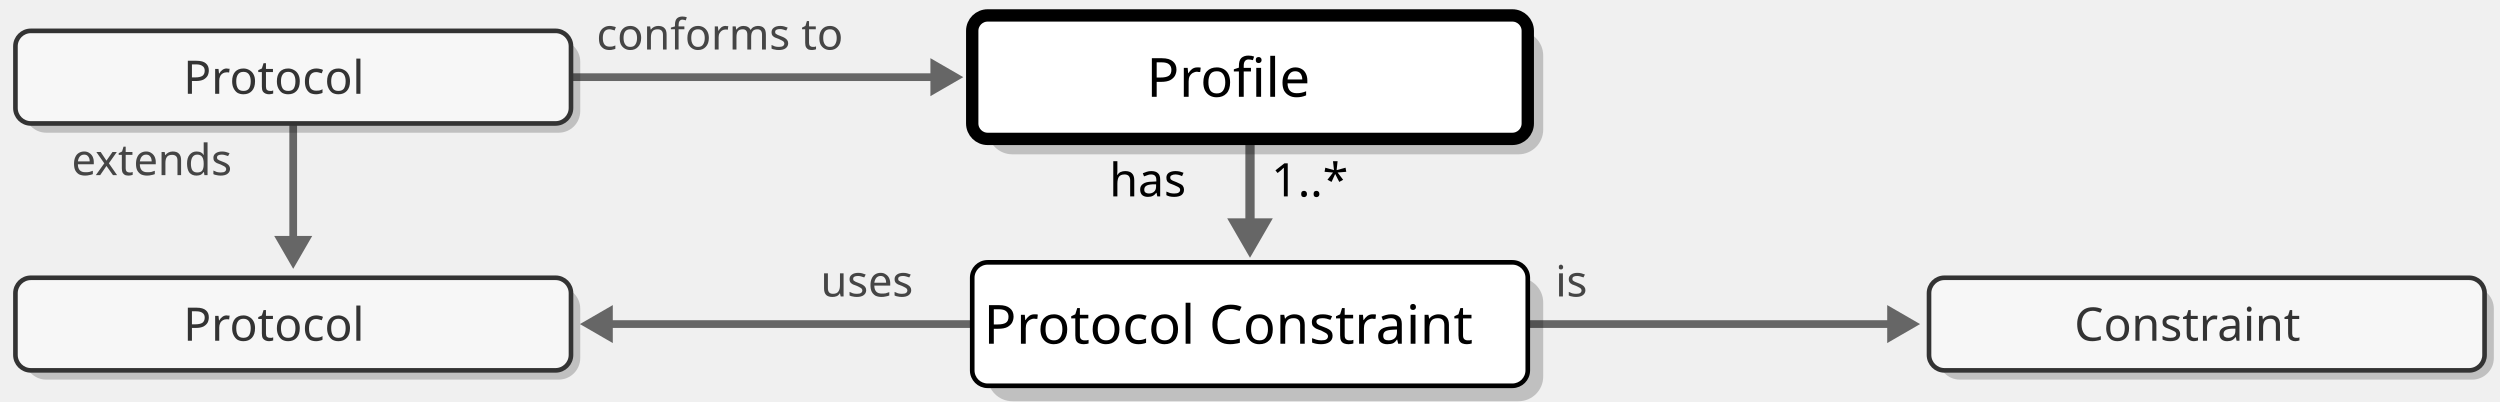
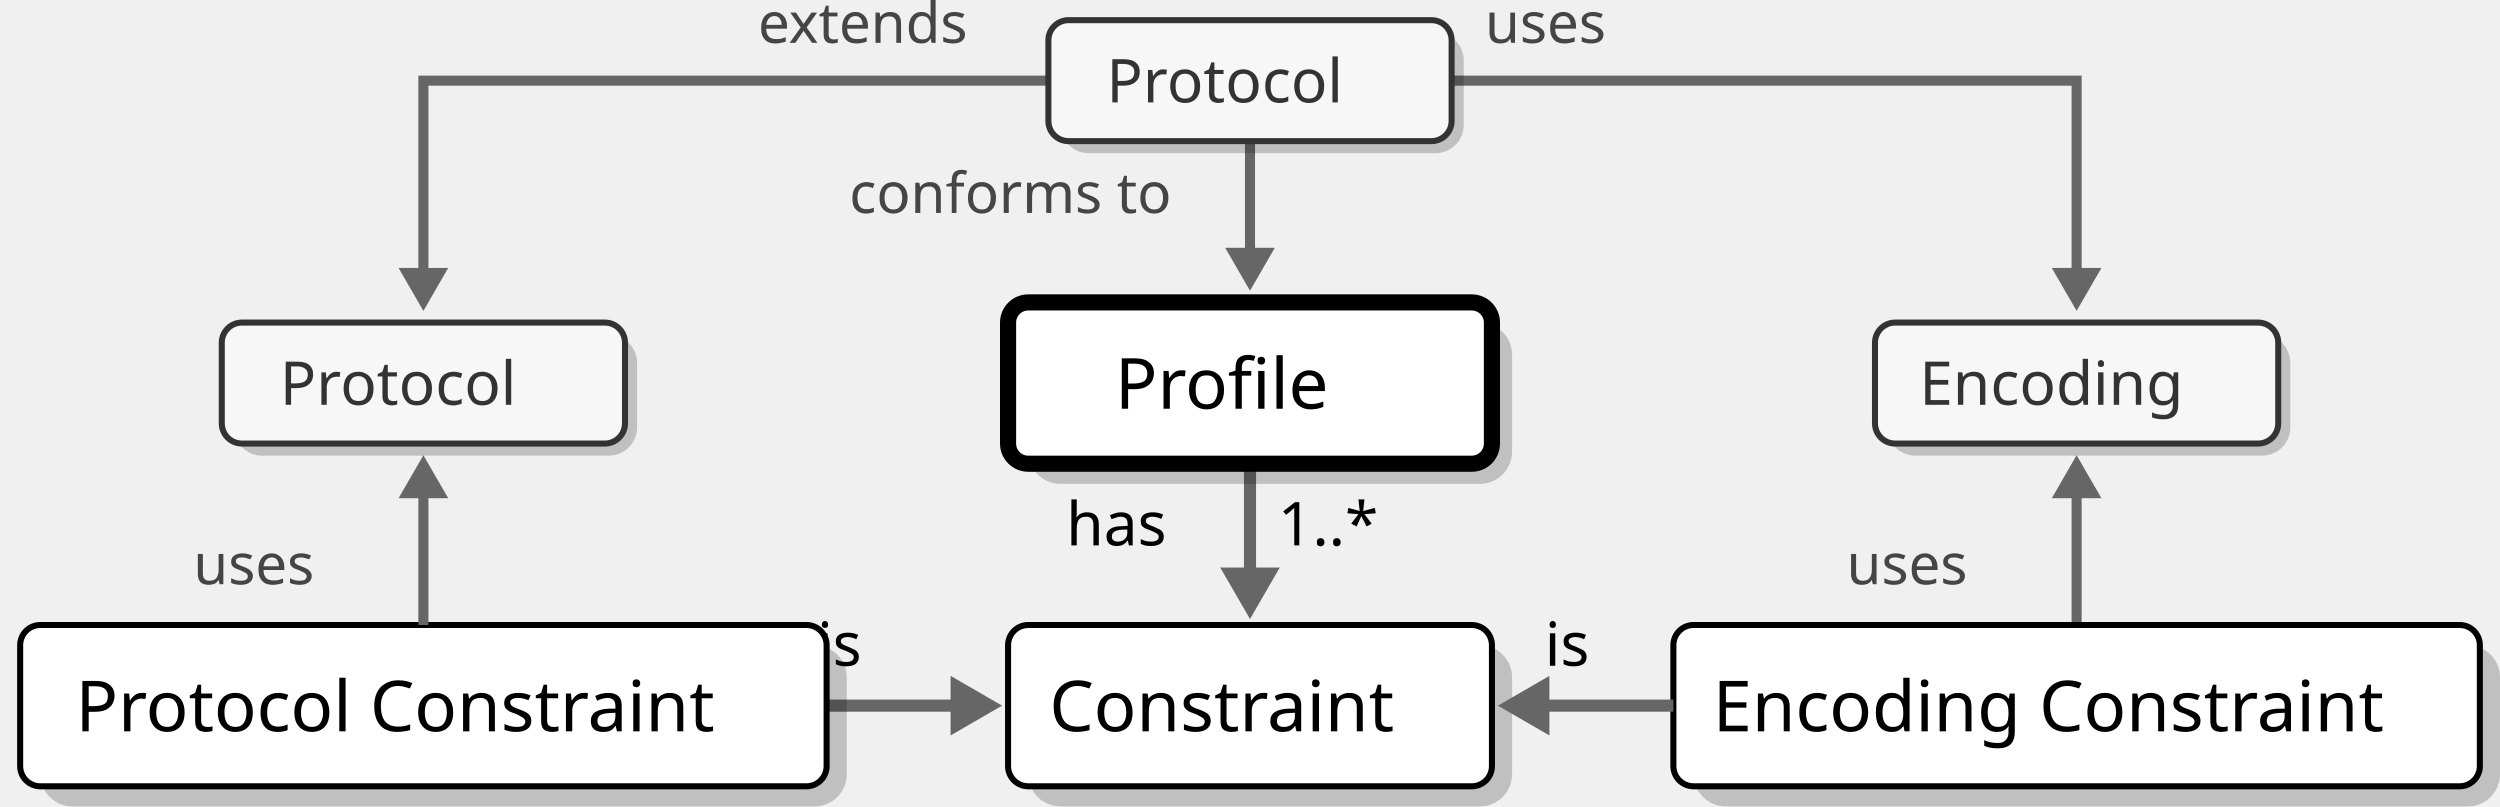
- <svg xmlns="http://www.w3.org/2000/svg" xmlns:xlink="http://www.w3.org/1999/xlink" width="162mm" height="26mm" version="1.1" viewBox="0 0 162 26" id="svg162">
+ <svg xmlns="http://www.w3.org/2000/svg" xmlns:xlink="http://www.w3.org/1999/xlink" width="124mm" height="40mm" version="1.1" viewBox="0 0 124 40" id="svg162">
  <defs id="defs5">
    <marker id="a" overflow="visible" orient="auto">
      <path transform="scale(0.4)" d="M 5.77,0 -2.88,5 V -5 Z" fill="context-stroke" fill-rule="evenodd" stroke="context-stroke" stroke-width="1pt" id="path2" />
    </marker>
    <marker id="e" overflow="visible" orient="auto">
      <path transform="scale(0.4)" d="M 5.77,0 -2.88,5 V -5 Z" fill="context-stroke" fill-rule="evenodd" stroke="context-stroke" stroke-width="1pt" id="path824" />
    </marker>
    <marker id="a-2" overflow="visible" orient="auto">
      <path transform="scale(0.4)" d="M 5.77,0 -2.88,5 V -5 Z" fill="context-stroke" fill-rule="evenodd" stroke="context-stroke" stroke-width="1pt" id="path2-3" />
    </marker>
    <marker id="a-3" overflow="visible" orient="auto">
      <path transform="scale(0.4)" d="M 5.77,0 -2.88,5 V -5 Z" fill="context-stroke" fill-rule="evenodd" stroke="context-stroke" stroke-width="1pt" id="path2-2" />
    </marker>
    <marker id="a-0" overflow="visible" orient="auto">
      <path transform="scale(0.4)" d="M 5.77,0 -2.88,5 V -5 Z" fill="context-stroke" fill-rule="evenodd" stroke="context-stroke" stroke-width="1pt" id="path2-4" />
    </marker>
    <marker id="a-0-3" overflow="visible" orient="auto">
      <path transform="scale(0.4)" d="M 5.77,0 -2.88,5 V -5 Z" fill="context-stroke" fill-rule="evenodd" stroke="context-stroke" stroke-width="1pt" id="path2-4-6" />
    </marker>
  </defs>
-   <path d="M 19,8 V 16" marker-end="url(#a-0)" id="path13819" style="fill:none;stroke:#666666;stroke-width:0.5;stroke-miterlimit:4;stroke-dasharray:none;marker-end:url(#a-0)" />
-   <path d="M 37,5 H 61" marker-end="url(#a-0)" id="path1710" style="fill:none;stroke:#666666;stroke-width:0.5;stroke-miterlimit:4;stroke-dasharray:none;marker-end:url(#a-0)" />
-   <path d="M 99,21 H 123" marker-end="url(#a-0)" id="path3623" style="fill:none;stroke:#666666;stroke-width:0.5;stroke-miterlimit:4;stroke-dasharray:none;marker-end:url(#a-0)" />
-   <use x="0" y="0" xlink:href="#g8205" id="use6055" transform="translate(124,16)" width="100%" height="100%" />
-   <path d="M 63,21 H 39" marker-end="url(#a-0)" id="path8414" style="fill:none;stroke:#666666;stroke-width:0.5;stroke-miterlimit:4;stroke-dasharray:none;marker-end:url(#a-0)" />
-   <g id="g8205" transform="translate(-52,-23)">
-     <rect id="rect8201" x="53.6" y="25.6" width="36" height="6" rx="1.4" fill="none" opacity="0.913" stroke="#000000" stroke-linejoin="round" stroke-width="0.333" style="opacity:1;fill:#000000;fill-opacity:0.2;stroke:none;stroke-width:0.3;stroke-miterlimit:4;stroke-dasharray:none;stroke-opacity:1" />
-     <rect id="rect8203" x="53" y="25" width="36" height="6" rx="1" fill="none" opacity="0.913" stroke="#000000" stroke-linejoin="round" stroke-width="0.333" style="opacity:1;fill:#f7f7f7;fill-opacity:1;stroke:#333333;stroke-width:0.3;stroke-miterlimit:4;stroke-dasharray:none;stroke-opacity:1" />
+   <use x="0" y="0" xlink:href="#path13819" id="use48588" transform="matrix(-1,0,0,1,124,1.7e-7)" width="100%" height="100%" />
+   <use x="0" y="0" xlink:href="#g48371" id="use48373" transform="translate(82)" width="100%" height="100%" />
+   <path d="m 41,35 h 7" marker-end="url(#a-0)" id="path41614" style="fill:none;stroke:#666666;stroke-width:0.6;stroke-miterlimit:4;stroke-dasharray:none;marker-end:url(#a-0)" />
+   <path d="m 62,23 v 6" marker-end="url(#a-0)" id="path43887" style="fill:none;stroke:#666666;stroke-width:0.6;stroke-miterlimit:4;stroke-dasharray:none;marker-end:url(#a-0)" />
+   <text xml:space="preserve" style="font-size:3px;line-height:1.25;font-family:sans-serif;stroke-width:0.265" x="63.384" y="27.05" id="text43891">
+     <tspan id="tspan43889" style="stroke-width:0.265" x="63.384" y="27.05">1..*</tspan>
+   </text>
+   <text xml:space="preserve" style="font-size:3px;line-height:1.25;font-family:sans-serif;stroke-width:0.265" x="60.203" y="27.05" id="text43895">
+     <tspan id="tspan43893" style="font-size:3px;text-align:end;text-anchor:end;fill:#000000;fill-opacity:1;stroke-width:0.265" x="60.203" y="27.05">has</tspan>
+   </text>
+   <text xml:space="preserve" style="font-size:3px;line-height:1.25;font-family:sans-serif;stroke-width:0.265" x="45.081" y="33.018" id="text41618">
+     <tspan id="tspan41616" style="font-size:3px;text-align:end;text-anchor:end;fill:#000000;fill-opacity:1;stroke-width:0.265" x="45.081" y="33.018">is</tspan>
+   </text>
+   <g id="use2507" transform="translate(-32,30)">
+     <rect id="rect43709" x="34" y="2" width="40" height="8" rx="1.6" fill="none" opacity="0.913" stroke="#000000" stroke-linejoin="round" stroke-width="0.333" style="opacity:1;fill:#000000;fill-opacity:0.2;stroke:none;stroke-width:0.8;stroke-miterlimit:4;stroke-dasharray:none" />
+     <rect id="rect43711" x="33" y="1" width="40" height="8" rx="1" fill="none" opacity="0.913" stroke="#000000" stroke-linejoin="round" stroke-width="0.333" style="opacity:1;fill:#ffffff;fill-opacity:1;stroke-width:0.3;stroke-miterlimit:4;stroke-dasharray:none" />
  </g>
-   <path d="M 81,9 V 15" marker-end="url(#a-0)" id="path16006" style="fill:none;stroke:#666666;stroke-width:0.6;stroke-miterlimit:4;stroke-dasharray:none;marker-end:url(#a-0)" />
-   <rect id="rect896" x="64" y="2" width="36" height="8" rx="1.6" fill="none" opacity="0.913" stroke="#000000" stroke-linejoin="round" stroke-width="0.333" style="opacity:1;fill:#000000;fill-opacity:0.2;stroke:none;stroke-width:0.8;stroke-miterlimit:4;stroke-dasharray:none" />
-   <rect id="rect45004" x="63" y="1" width="36" height="8" rx="1" fill="none" opacity="0.913" stroke="#000000" stroke-linejoin="round" stroke-width="0.333" style="opacity:1;fill:#ffffff;fill-opacity:1;stroke-width:0.8;stroke-miterlimit:4;stroke-dasharray:none" />
-   <text x="80.958" y="6.272" font-size="3.5px" style="line-height:1.25;font-family:sans-serif;stroke-width:0.265" xml:space="preserve" id="text44012">
-     <tspan x="80.958" y="6.272" font-size="3.5px" stroke-width="0.265" text-align="center" text-anchor="middle" id="tspan44010">Profile</tspan>
+   <path d="M 52,4 H 21 v 10" marker-end="url(#a-0)" id="path13819" style="fill:none;stroke:#666666;stroke-width:0.5;stroke-miterlimit:4;stroke-dasharray:none;marker-end:url(#a-0)" />
+   <path d="M 62,7 V 13" marker-end="url(#a-0)" id="path1710" style="fill:none;stroke:#666666;stroke-width:0.5;stroke-miterlimit:4;stroke-dasharray:none;marker-end:url(#a-0)" />
+   <g id="g8205" transform="translate(-9,-24)">
+     <rect id="rect8201" x="61.6" y="25.6" width="20" height="6" rx="1.4" fill="none" opacity="0.913" stroke="#000000" stroke-linejoin="round" stroke-width="0.333" style="opacity:1;fill:#000000;fill-opacity:0.2;stroke:none;stroke-width:0.3;stroke-miterlimit:4;stroke-dasharray:none;stroke-opacity:1" />
+     <rect id="rect8203" x="61" y="25" width="20" height="6" rx="1" fill="none" opacity="0.913" stroke="#000000" stroke-linejoin="round" stroke-width="0.333" style="opacity:1;fill:#f7f7f7;fill-opacity:1;stroke:#333333;stroke-width:0.3;stroke-miterlimit:4;stroke-dasharray:none;stroke-opacity:1" />
+   </g>
+   <rect id="rect896" x="51" y="16" width="24" height="8" rx="1.6" fill="none" opacity="0.913" stroke="#000000" stroke-linejoin="round" stroke-width="0.333" style="opacity:1;fill:#000000;fill-opacity:0.2;stroke:none;stroke-width:0.8;stroke-miterlimit:4;stroke-dasharray:none" />
+   <rect id="rect45004" x="50" y="15" width="24" height="8" rx="1" fill="none" opacity="0.913" stroke="#000000" stroke-linejoin="round" stroke-width="0.333" style="opacity:1;fill:#ffffff;fill-opacity:1;stroke-width:0.8;stroke-miterlimit:4;stroke-dasharray:none" />
+   <use x="0" y="0" xlink:href="#g8205" id="use13676" width="100%" height="100%" transform="translate(-41,15)" />
+   <text x="61.915" y="5.079" font-size="3.5px" style="font-size:3px;line-height:1.25;font-family:sans-serif;stroke-width:0.265" xml:space="preserve" id="text15009">
+     <tspan x="61.915" y="5.079" font-size="3.5px" stroke-width="0.265" text-align="center" text-anchor="middle" id="tspan15007" style="font-size:3px;fill:#333333;fill-opacity:1">Protocol</tspan>
  </text>
-   <use x="0" y="0" xlink:href="#g8205" id="use13676" width="100%" height="100%" transform="translate(-1e-8,16)" />
-   <text x="18.915" y="6.079" font-size="3.5px" style="font-size:3px;line-height:1.25;font-family:sans-serif;stroke-width:0.265" xml:space="preserve" id="text15009">
-     <tspan x="18.915" y="6.079" font-size="3.5px" stroke-width="0.265" text-align="center" text-anchor="middle" id="tspan15007" style="font-size:3px;fill:#333333;fill-opacity:1">Protocol</tspan>
+   <text x="20.958" y="36.272" font-size="3.5px" style="line-height:1.25;font-family:sans-serif;stroke-width:0.265" xml:space="preserve" id="text10273">
+     <tspan x="20.958" y="36.272" font-size="3.5px" stroke-width="0.265" text-align="center" text-anchor="middle" id="tspan10271">Protocol Constraint</tspan>
  </text>
-   <g id="use10269" transform="translate(28.00001,16)">
-     <rect id="rect984" x="36" y="2" width="36" height="8" rx="1.6" fill="none" opacity="0.913" stroke="#000000" stroke-linejoin="round" stroke-width="0.333" style="opacity:1;fill:#000000;fill-opacity:0.2;stroke:none;stroke-width:0.8;stroke-miterlimit:4;stroke-dasharray:none" />
-     <rect id="rect986" x="35" y="1" width="36" height="8" rx="1" fill="none" opacity="0.913" stroke="#000000" stroke-linejoin="round" stroke-width="0.333" style="opacity:1;fill:#ffffff;fill-opacity:1;stroke-width:0.3;stroke-miterlimit:4;stroke-dasharray:none" />
+   <g id="g982" transform="translate(1.399939,7.399999)" />
+   <g id="g48371" transform="translate(-15,14)">
+     <path d="M 36,17 V 10" marker-end="url(#a-0)" id="path8414" style="fill:none;stroke:#666666;stroke-width:0.5;stroke-miterlimit:4;stroke-dasharray:none;marker-end:url(#a-0)" />
+     <text xml:space="preserve" style="font-size:2.8px;line-height:1.25;font-family:sans-serif;stroke-width:0.265" x="34.224" y="14.976" id="text9386">
+       <tspan id="tspan9384" style="font-size:2.8px;text-align:end;text-anchor:end;fill:#454545;fill-opacity:1;stroke-width:0.265" x="34.224" y="14.976">uses</tspan>
+     </text>
  </g>
-   <text x="80.958" y="22.272" font-size="3.5px" style="line-height:1.25;font-family:sans-serif;stroke-width:0.265" xml:space="preserve" id="text10273">
-     <tspan x="80.958" y="22.272" font-size="3.5px" stroke-width="0.265" text-align="center" text-anchor="middle" id="tspan10271">Protocol Constraint</tspan>
+   <text x="20.915" y="20.079" font-size="3.5px" style="font-size:3px;line-height:1.25;font-family:sans-serif;stroke-width:0.265" xml:space="preserve" id="text13680">
+     <tspan x="20.915" y="20.079" font-size="3.5px" stroke-width="0.265" text-align="center" text-anchor="middle" id="tspan13678" style="font-size:3px;fill:#333333;fill-opacity:1">Protocol</tspan>
  </text>
-   <text xml:space="preserve" style="font-size:3px;line-height:1.25;font-family:sans-serif;stroke-width:0.265" x="82.384" y="12.727" id="text14312">
-     <tspan id="tspan14310" style="stroke-width:0.265" x="82.384" y="12.727">1..*</tspan>
+   <text xml:space="preserve" style="font-size:2.8px;line-height:1.25;font-family:sans-serif;stroke-width:0.265" x="50.168" y="2.127" id="text14044">
+     <tspan id="tspan14042" style="font-size:2.8px;text-align:end;text-anchor:end;fill:#454545;fill-opacity:1;stroke-width:0.265" x="50.168" y="2.127">extends</tspan>
  </text>
-   <text xml:space="preserve" style="font-size:3px;line-height:1.25;font-family:sans-serif;stroke-width:0.265" x="79.203" y="12.727" id="text16010">
-     <tspan id="tspan16008" style="font-size:3px;text-align:end;text-anchor:end;fill:#000000;fill-opacity:1;stroke-width:0.265" x="79.203" y="12.727">has</tspan>
+   <text x="61.958" y="20.272" font-size="3.5px" style="line-height:1.25;font-family:sans-serif;stroke-width:0.265" xml:space="preserve" id="text2513">
+     <tspan x="61.958" y="20.272" font-size="3.5px" stroke-width="0.265" text-align="center" text-anchor="middle" id="tspan2511">Profile</tspan>
  </text>
-   <g id="g982" transform="translate(41.40038,-15.6)" />
-   <text xml:space="preserve" style="font-size:2.8px;line-height:1.25;font-family:sans-serif;stroke-width:0.265" x="38.655" y="3.211" id="text8500">
-     <tspan id="tspan8498" style="font-size:2.8px;fill:#454545;fill-opacity:1;stroke-width:0.265" x="38.655" y="3.211">conforms to</tspan>
+   <g id="use6563" transform="translate(50,30)">
+     <rect id="rect43721" x="34" y="2" width="40" height="8" rx="1.6" fill="none" opacity="0.913" stroke="#000000" stroke-linejoin="round" stroke-width="0.333" style="opacity:1;fill:#000000;fill-opacity:0.2;stroke:none;stroke-width:0.8;stroke-miterlimit:4;stroke-dasharray:none" />
+     <rect id="rect43723" x="33" y="1" width="40" height="8" rx="1" fill="none" opacity="0.913" stroke="#000000" stroke-linejoin="round" stroke-width="0.333" style="opacity:1;fill:#ffffff;fill-opacity:1;stroke-width:0.3;stroke-miterlimit:4;stroke-dasharray:none" />
+   </g>
+   <text x="102.958" y="36.272" font-size="3.5px" style="line-height:1.25;font-family:sans-serif;stroke-width:0.265" xml:space="preserve" id="text6567">
+     <tspan x="102.958" y="36.272" font-size="3.5px" stroke-width="0.265" text-align="center" text-anchor="middle" id="tspan6565">Encoding Constraint</tspan>
  </text>
-   <text xml:space="preserve" style="font-size:2.8px;line-height:1.25;font-family:sans-serif;stroke-width:0.265" x="61.353" y="19.211" id="text9386">
-     <tspan id="tspan9384" style="font-size:2.8px;text-align:end;text-anchor:end;fill:#454545;fill-opacity:1;stroke-width:0.265" x="61.353" y="19.211">uses</tspan>
+   <use x="0" y="0" xlink:href="#g8205" id="use17436" width="100%" height="100%" transform="translate(41,15)" />
+   <text x="102.915" y="20.079" font-size="3.5px" style="font-size:3px;line-height:1.25;font-family:sans-serif;stroke-width:0.265" xml:space="preserve" id="text17444">
+     <tspan x="102.915" y="20.079" font-size="3.5px" stroke-width="0.265" text-align="center" text-anchor="middle" id="tspan17442" style="font-size:3px;fill:#333333;fill-opacity:1">Encoding</tspan>
  </text>
-   <text x="142.915" y="22.079" font-size="3.5px" style="font-size:3px;line-height:1.25;font-family:sans-serif;stroke-width:0.265" xml:space="preserve" id="text3633">
-     <tspan x="142.915" y="22.079" font-size="3.5px" stroke-width="0.265" text-align="center" text-anchor="middle" id="tspan3631" style="font-size:3px;fill:#333333;fill-opacity:1">Constraint</tspan>
+   <rect id="rect37712" x="51" y="32" width="24" height="8" rx="1.6" fill="none" opacity="0.913" stroke="#000000" stroke-linejoin="round" stroke-width="0.333" style="opacity:1;fill:#000000;fill-opacity:0.2;stroke:none;stroke-width:0.8;stroke-miterlimit:4;stroke-dasharray:none" />
+   <rect id="rect37714" x="50" y="31" width="24" height="8" rx="1" fill="none" opacity="0.913" stroke="#000000" stroke-linejoin="round" stroke-width="0.333" style="opacity:1;fill:#ffffff;fill-opacity:1;stroke-width:0.3;stroke-miterlimit:4;stroke-dasharray:none" />
+   <text x="61.958" y="36.272" font-size="3.5px" style="line-height:1.25;font-family:sans-serif;stroke-width:0.265" xml:space="preserve" id="text37718">
+     <tspan x="61.958" y="36.272" font-size="3.5px" stroke-width="0.265" text-align="center" text-anchor="middle" id="tspan37716">Constraint</tspan>
  </text>
-   <text xml:space="preserve" style="font-size:2.8px;line-height:1.25;font-family:sans-serif;stroke-width:0.265" x="100.793" y="19.211" id="text3637">
-     <tspan id="tspan3635" style="font-size:2.8px;fill:#454545;fill-opacity:1;stroke-width:0.265" x="100.793" y="19.211">is</tspan>
+   <use x="0" y="0" xlink:href="#path41614" id="use45519" transform="matrix(-1,0,0,1,123.9991,-1.7e-7)" width="100%" height="100%" />
+   <text xml:space="preserve" style="font-size:3px;line-height:1.25;font-family:sans-serif;stroke-width:0.265" x="81.176" y="33.018" id="text45523">
+     <tspan id="tspan45521" style="font-size:3px;text-align:end;text-anchor:end;fill:#000000;fill-opacity:1;stroke-width:0.265" x="81.176" y="33.018">is</tspan>
  </text>
-   <text x="18.915" y="22.079" font-size="3.5px" style="font-size:3px;line-height:1.25;font-family:sans-serif;stroke-width:0.265" xml:space="preserve" id="text13680">
-     <tspan x="18.915" y="22.079" font-size="3.5px" stroke-width="0.265" text-align="center" text-anchor="middle" id="tspan13678" style="font-size:3px;fill:#333333;fill-opacity:1">Protocol</tspan>
+   <text xml:space="preserve" style="font-size:2.8px;line-height:1.25;font-family:sans-serif;stroke-width:0.265" x="60.283" y="10.562" id="text45825">
+     <tspan id="tspan45823" style="font-size:2.8px;text-align:end;text-anchor:end;fill:#454545;fill-opacity:1;stroke-width:0.265" x="60.283" y="10.562">conforms to</tspan>
  </text>
-   <text xml:space="preserve" style="font-size:2.8px;line-height:1.25;font-family:sans-serif;stroke-width:0.265" x="17.211" y="11.347" id="text14044">
-     <tspan id="tspan14042" style="font-size:2.8px;text-align:end;text-anchor:end;fill:#454545;fill-opacity:1;stroke-width:0.265" x="17.211" y="11.347">extends</tspan>
+   <text xml:space="preserve" style="font-style:normal;font-weight:normal;font-size:2.8px;line-height:1.25;font-family:sans-serif;letter-spacing:0px;word-spacing:0px;fill:#000000;fill-opacity:1;stroke:none;stroke-width:0.265" x="73.662" y="2.127" id="text49706">
+     <tspan id="tspan49704" style="font-size:2.8px;fill:#454545;fill-opacity:1;stroke-width:0.265" x="73.662" y="2.127">uses</tspan>
  </text>
</svg>
